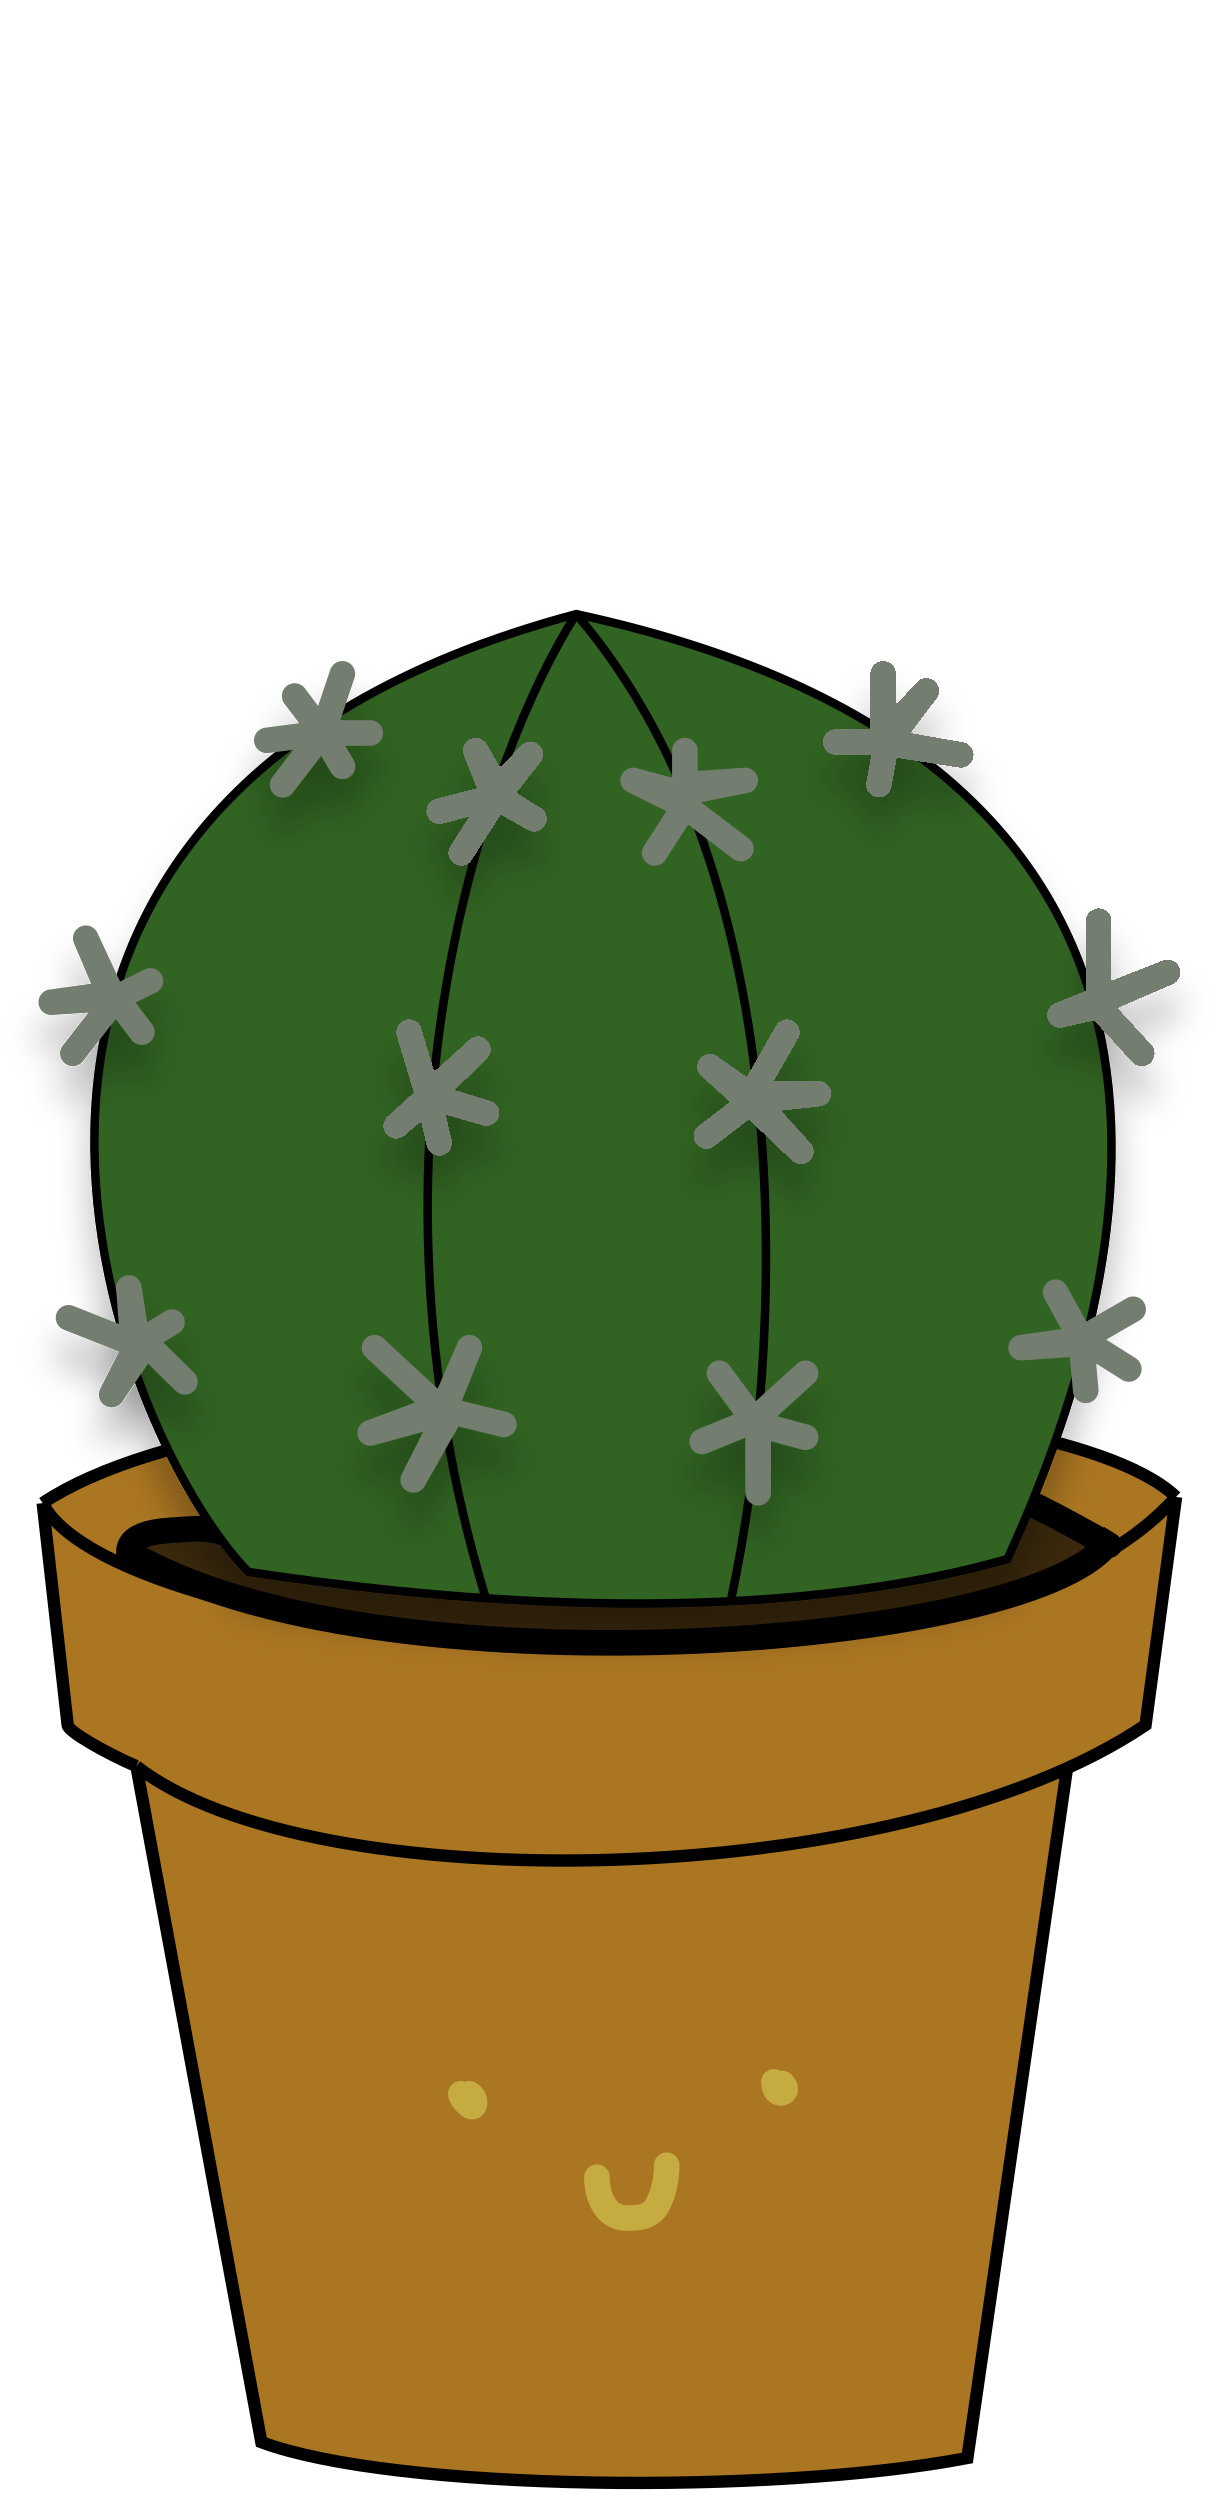
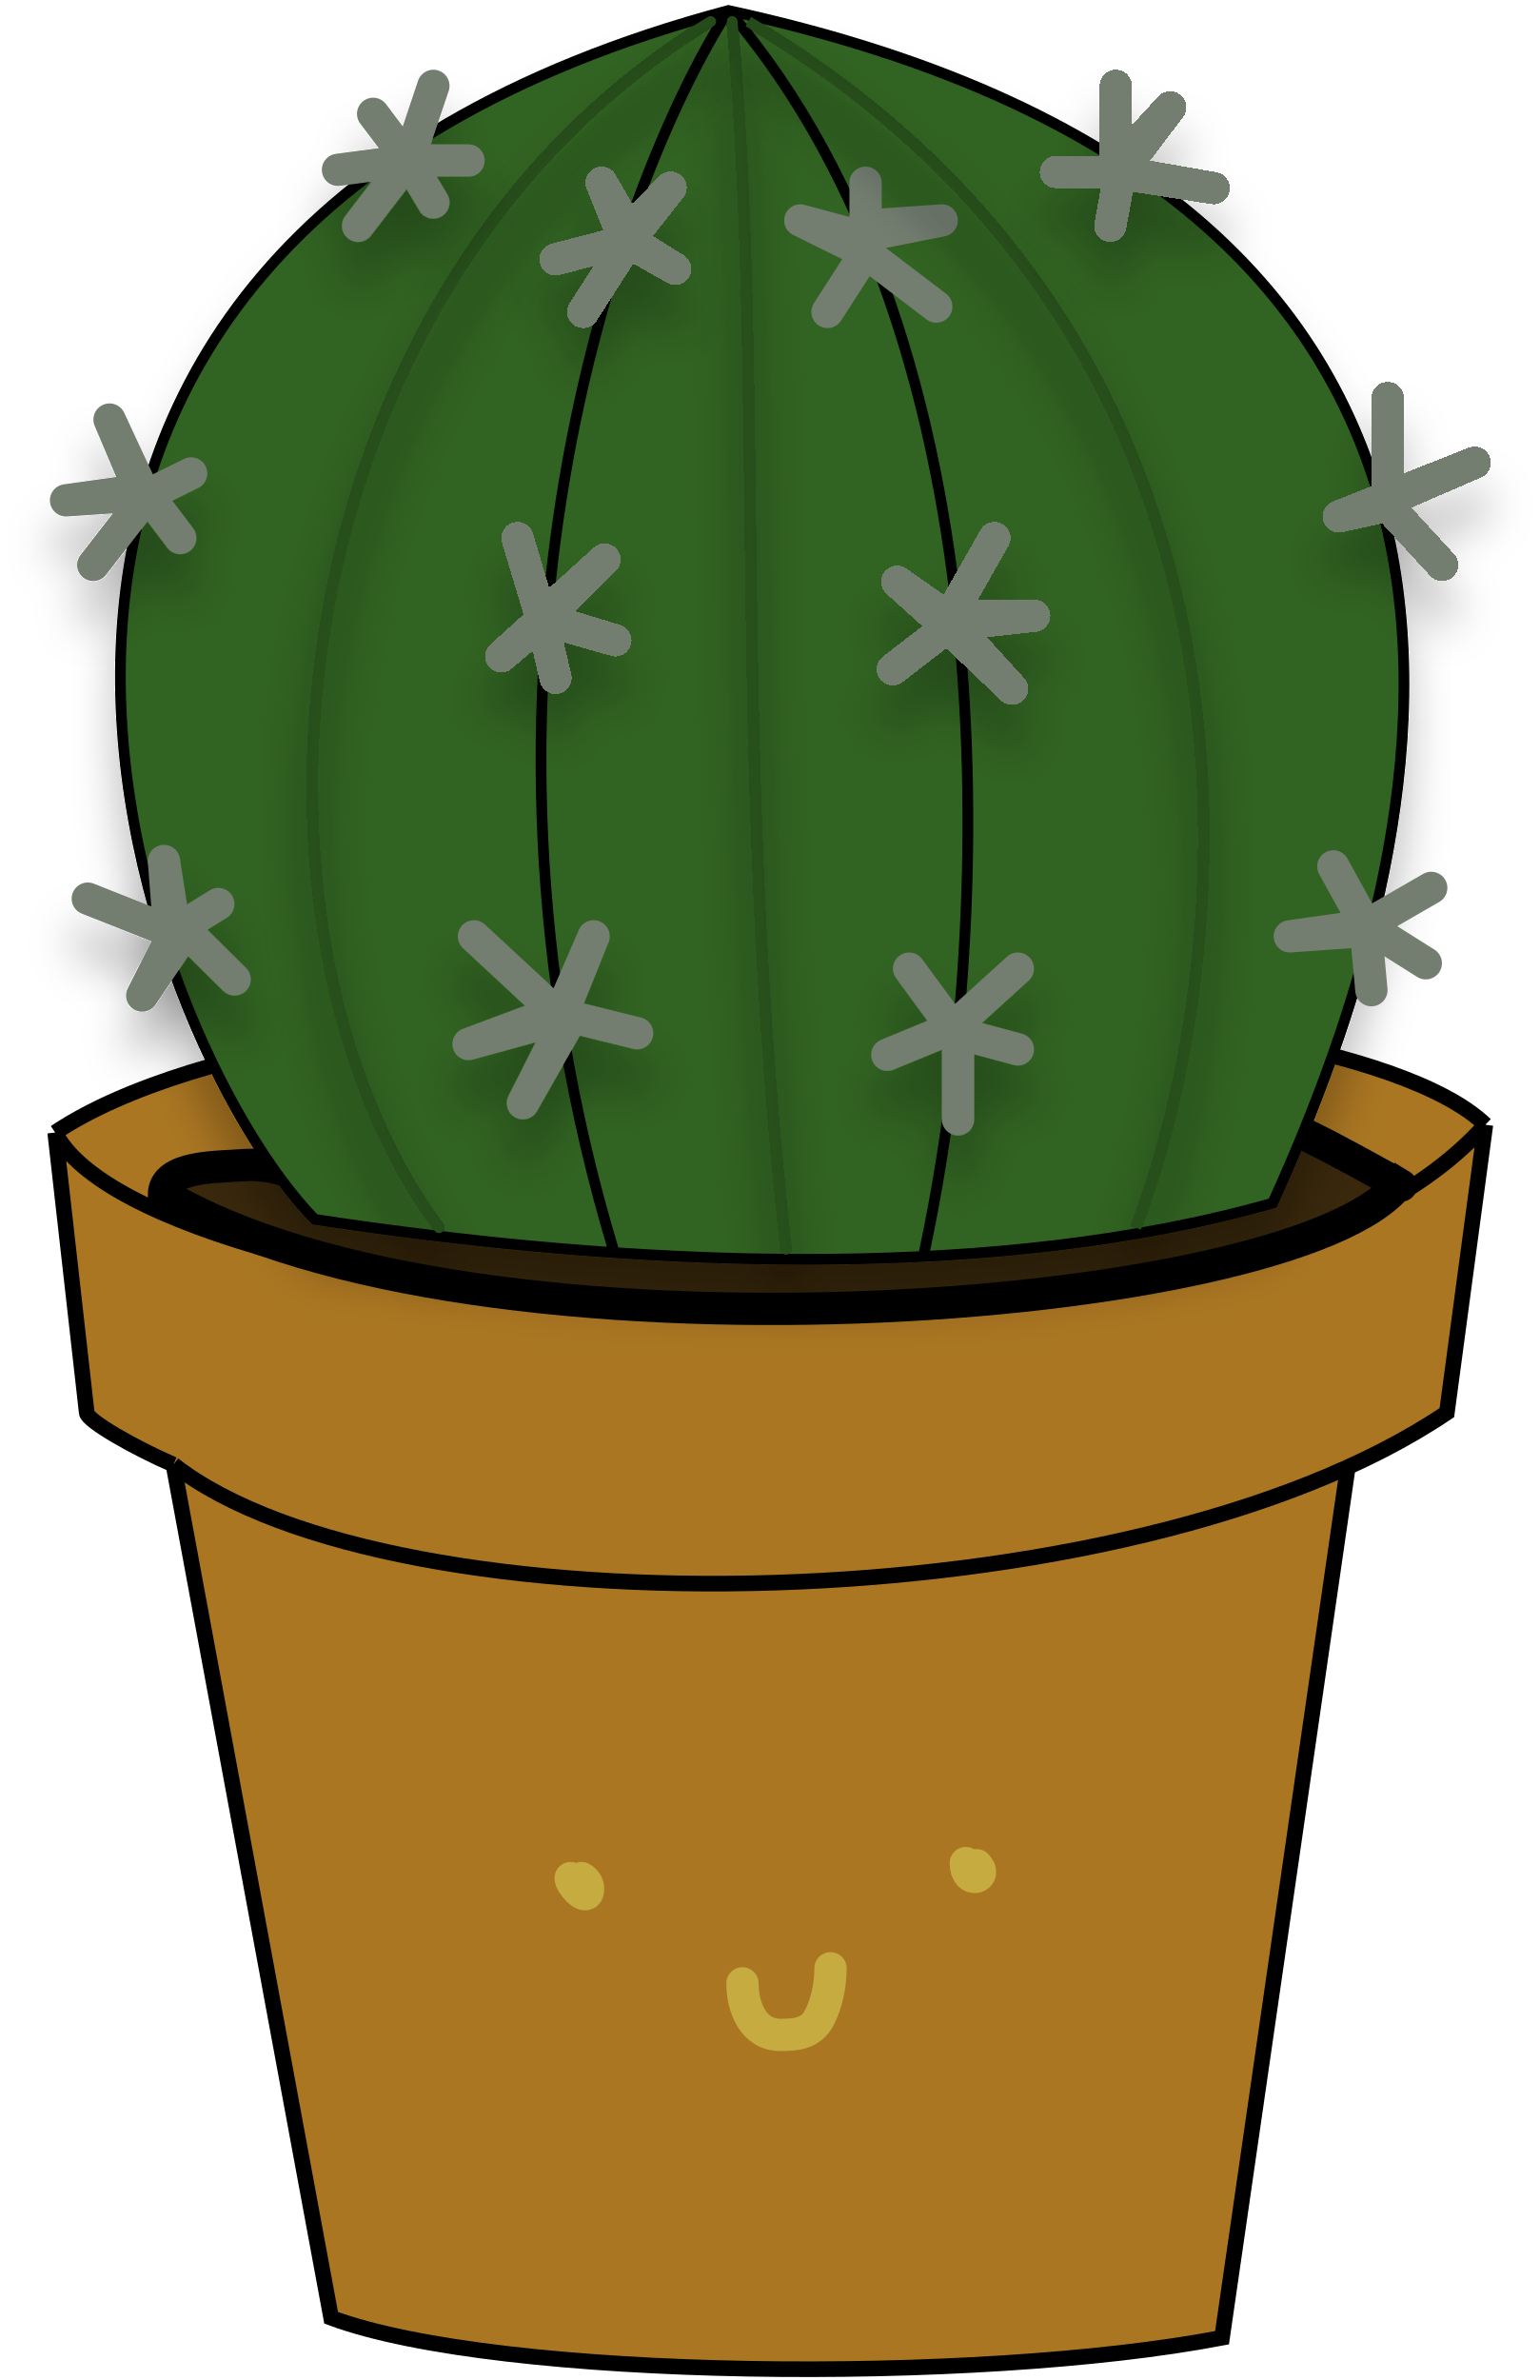
- <svg xmlns="http://www.w3.org/2000/svg" width="143" height="293" viewBox="0 0 143 293" fill="none">
-   <path d="M7.93 202.172L5 176.164C30.759 158.946 122.697 160.945 137.834 175.44L134.257 202.172C131.514 204.025 128.423 205.713 125.057 207.238L113.375 288.076C90.674 292.423 46.253 292.018 30.631 286.222L15.981 207C12.319 205.416 7.93 202.896 7.93 202.172Z" fill="#AA7622" />
-   <path d="M5 176.164L7.93 202.172C7.93 202.896 12.319 205.416 15.981 207M5 176.164C13.584 193.434 112.594 203.93 137.834 175.44M5 176.164C30.759 158.946 122.697 160.945 137.834 175.44M15.981 207C36.316 222.924 105.017 221.924 134.257 202.172L137.834 175.44M15.981 207L30.631 286.222C46.253 292.018 90.674 292.423 113.375 288.076L125.092 207" stroke="black" stroke-width="1.45" />
-   <path d="M15.1 181.938C15.1 179.243 20.059 179.385 22.194 179.208C23.803 179.075 25.219 179.28 26.726 179.785C27.827 180.154 28.873 180.685 30.076 180.705C32.41 180.744 33.615 178.565 35.692 177.809C37.783 177.048 39.966 176.328 42.25 176.302C43.418 176.29 44.617 176.208 45.732 176.567L45.773 176.58C46.522 176.821 46.871 176.934 47.549 176.449C49.52 175.04 51.336 172.539 54.271 172.996C54.955 173.102 55.462 173.522 56.088 173.739C56.912 174.025 57.789 173.994 58.65 174.101C61.044 174.398 63.483 174.365 65.897 174.365C67.958 174.365 69.985 175.257 71.82 176.019C74.127 176.976 77.688 177.322 80.13 176.792C81.529 176.488 82.808 175.684 84.257 175.608C85.568 175.539 86.18 176.003 87.333 176.479C90.373 177.732 94.305 177.696 97.471 176.87C100.202 176.157 103.093 174.894 105.956 174.894C107.316 174.894 108.247 174.985 109.448 175.598C110.403 176.086 111.265 176.823 112.294 177.183C114.955 178.113 117.132 176.33 119.531 175.794C120.252 175.633 128.212 180.127 129.752 180.96C129.758 180.953 129.764 180.945 129.77 180.938C130.114 181.148 130.069 181.132 129.752 180.96C120.08 193.174 43.876 198.922 15.1 181.938Z" fill="#39280C" />
-   <path d="M15.1 181.938C15.1 179.243 20.059 179.385 22.194 179.208C23.803 179.075 25.219 179.28 26.726 179.785C27.827 180.154 28.873 180.685 30.076 180.705C32.41 180.744 33.615 178.565 35.692 177.809C37.783 177.048 39.966 176.328 42.25 176.302C43.418 176.29 44.617 176.208 45.732 176.567C46.51 176.817 46.859 176.942 47.549 176.449C49.52 175.04 51.336 172.539 54.271 172.996C54.955 173.102 55.462 173.522 56.088 173.739C56.912 174.025 57.789 173.994 58.65 174.101C61.044 174.398 63.483 174.365 65.897 174.365C67.958 174.365 69.985 175.257 71.82 176.019C74.127 176.976 77.688 177.322 80.13 176.792C81.529 176.488 82.808 175.684 84.257 175.608C85.568 175.539 86.18 176.003 87.333 176.479C90.373 177.732 94.305 177.696 97.471 176.87C100.202 176.157 103.093 174.894 105.956 174.894C107.316 174.894 108.247 174.985 109.448 175.598C110.403 176.086 111.265 176.823 112.294 177.183C114.955 178.113 117.132 176.33 119.531 175.794C120.4 175.599 131.79 182.171 129.77 180.938C120.172 193.167 43.893 198.932 15.1 181.938Z" stroke="black" stroke-width="3" stroke-linecap="round" />
-   <g filter="url(#filter0_d_10_832)">
-     <path d="M67.524 71.975C148.915 89.594 133.243 149.497 118.077 182.721C86.936 191.58 47.977 187.083 29.104 184.231C12.927 167.619 -15.383 94.124 67.524 71.975Z" fill="#316322" />
-     <path d="M67.524 71.975C57.245 88.084 40.731 133.691 56.908 187.251M67.524 71.975C94.317 103.185 91.958 158.222 85.723 187.251M67.524 71.975C148.915 89.594 133.243 149.497 118.077 182.721C86.936 191.58 47.977 187.083 29.104 184.231C12.927 167.619 -15.383 94.124 67.524 71.975Z" stroke="black" />
-   </g>
-   <g filter="url(#filter1_d_10_832)">
-     <path d="M37.796 85.904L40.128 78.973M37.796 85.904L34.532 81.572M37.796 85.904L31.268 86.77M37.796 85.904L33.133 91.969M37.796 85.904L40.128 89.803M37.796 85.904H43.392" stroke="#737D70" stroke-width="3" stroke-linecap="round" stroke-linejoin="round" />
-   </g>
-   <g filter="url(#filter2_d_10_832)">
-     <path d="M12.577 115.96L10.052 109.962L13.082 116.46L6.01 117.46L13.588 116.96M13.588 116.96L8.536 123.458M13.588 116.96L16.619 120.959M13.588 116.96L17.629 114.961" stroke="#737D70" stroke-width="3" stroke-linecap="round" stroke-linejoin="round" />
-   </g>
-   <g filter="url(#filter3_d_10_832)">
-     <path d="M8.031 154.447L15.608 157.446L15.103 150.948L16.113 157.446M16.113 157.446L20.155 154.947M16.113 157.446L13.082 163.444L17.124 157.446L21.67 161.945" stroke="#737D70" stroke-width="3" stroke-linecap="round" stroke-linejoin="round" />
-   </g>
-   <g filter="url(#filter4_d_10_832)">
-     <path d="M49.959 128.956L46.423 131.955L50.207 128.526M50.207 128.526L57.031 130.455L50.464 128.456L56.021 122.958L49.959 128.456L50.207 128.526ZM50.207 128.526L51.474 133.954M50.207 128.526L47.938 120.959" stroke="#737D70" stroke-width="3" stroke-linecap="round" stroke-linejoin="round" shape-rendering="crispEdges" />
-   </g>
-   <g filter="url(#filter5_d_10_832)">
-     <path d="M58.313 93.301L62.16 88.414L58.313 92.413L55.749 87.97L57.886 93.301L62.588 95.967L58.313 93.301ZM58.313 93.301L51.474 95.079M58.313 93.301L54.039 99.966" stroke="#737D70" stroke-width="3" stroke-linecap="round" stroke-linejoin="round" shape-rendering="crispEdges" />
-   </g>
-   <g filter="url(#filter6_d_10_832)">
-     <path d="M51.979 164.944L55.01 157.946L51.979 165.443L51.441 164.944M43.897 157.946L51.441 164.944M51.441 164.944L43.392 167.943L52.485 165.443L48.443 173.441L52.99 165.443L59.052 166.943" stroke="#737D70" stroke-width="3" stroke-linecap="round" stroke-linejoin="round" />
-   </g>
-   <g filter="url(#filter7_d_10_832)">
-     <path d="M92.234 120.959L88.129 128.182H95.928L88.129 129.04M87.719 129.085L93.876 134.954L87.719 128.182L83.204 125.022L87.719 129.085ZM87.719 129.085L88.129 129.04M82.794 133.148L88.129 129.04" stroke="#737D70" stroke-width="3" stroke-linecap="round" stroke-linejoin="round" shape-rendering="crispEdges" />
-   </g>
-   <path d="M80.268 87.97V91.969L87.34 91.469L79.763 92.968L74.206 91.469L80.268 94.468M80.268 94.468L76.732 99.966M80.268 94.468L86.835 99.466" stroke="#737D70" stroke-width="3" stroke-linecap="round" stroke-linejoin="round" />
-   <g filter="url(#filter8_d_10_832)">
-     <path d="M103.505 78.973V86.47L108.557 80.972L104.01 86.97L112.598 88.47L103.215 87.004M103.215 87.004L103 86.97H97.948L103.215 87.004ZM103 91.969L104.01 86.47" stroke="#737D70" stroke-width="3" stroke-linecap="round" stroke-linejoin="round" shape-rendering="crispEdges" />
-   </g>
-   <g filter="url(#filter9_d_10_832)">
-     <path d="M128.763 107.963V117.46L136.845 113.961L124.217 118.959L128.763 117.96L133.814 123.458" stroke="#737D70" stroke-width="3" stroke-linecap="round" stroke-linejoin="round" shape-rendering="crispEdges" />
-   </g>
-   <g filter="url(#filter10_d_10_832)">
-     <path d="M88.35 166.443L94.412 160.945M88.35 166.443L84.309 160.945M88.35 166.443L82.289 168.942M88.856 174.94V166.943L94.412 168.442" stroke="#737D70" stroke-width="3" stroke-linecap="round" stroke-linejoin="round" />
-   </g>
-   <path d="M126.742 156.946L132.804 153.447M126.742 156.946L132.299 160.445M126.742 156.946L123.711 151.448M126.742 156.946L119.67 157.946L126.742 157.446L127.247 162.944" stroke="#737D70" stroke-width="3" stroke-linecap="round" stroke-linejoin="round" />
-   <path d="M54 245.396C54 245.919 55.364 247.455 55.585 246.682C55.735 246.156 55.438 245.616 54.997 245.396" stroke="#C6AB40" stroke-width="3" stroke-linecap="round" />
-   <path d="M90.703 244C90.703 246.043 92.816 245.315 91.701 244.199" stroke="#C6AB40" stroke-width="3" stroke-linecap="round" />
-   <path d="M69.958 255.168C69.958 257.357 70.946 259.955 73.46 259.955C74.934 259.955 76.305 259.86 77.095 258.36C77.797 257.025 78.136 255.265 78.136 253.772" stroke="#C6AB40" stroke-width="3" stroke-linecap="round" />
+ <svg xmlns="http://www.w3.org/2000/svg" width="143" height="221" viewBox="0 0 143 221" fill="none">
+   <path d="M8.054 131.172L5.124 105.164C30.883 87.946 122.821 89.945 137.958 104.44L134.381 131.172C131.638 133.025 128.547 134.713 125.181 136.238L113.499 217.076C90.798 221.423 46.377 221.018 30.754 215.222L16.105 136C12.443 134.416 8.054 131.896 8.054 131.172Z" fill="#AA7622" />
+   <path d="M5.124 105.164L8.054 131.172C8.054 131.896 12.443 134.416 16.105 136M5.124 105.164C13.708 122.434 112.718 132.93 137.958 104.44M5.124 105.164C30.883 87.946 122.821 89.945 137.958 104.44M16.105 136C36.44 151.924 105.141 150.924 134.381 131.172L137.958 104.44M16.105 136L30.754 215.222C46.377 221.018 90.798 221.423 113.499 217.076L125.215 136" stroke="black" stroke-width="1.45" />
+   <path d="M15.223 110.938C15.223 108.243 20.183 108.385 22.317 108.208C23.927 108.075 25.343 108.28 26.85 108.785C27.951 109.154 28.996 109.685 30.2 109.705C32.533 109.744 33.739 107.565 35.816 106.809C37.906 106.048 40.09 105.328 42.374 105.302C43.542 105.29 44.74 105.208 45.855 105.567L45.896 105.58C46.646 105.821 46.995 105.934 47.673 105.449C49.644 104.04 51.46 101.539 54.395 101.996C55.079 102.102 55.586 102.522 56.212 102.739C57.036 103.025 57.913 102.994 58.774 103.101C61.168 103.398 63.607 103.365 66.021 103.365C68.082 103.365 70.109 104.257 71.944 105.019C74.25 105.976 77.812 106.322 80.253 105.792C81.652 105.488 82.931 104.684 84.381 104.608C85.691 104.539 86.304 105.003 87.457 105.479C90.496 106.732 94.428 106.696 97.595 105.87C100.326 105.157 103.217 103.894 106.079 103.894C107.44 103.894 108.37 103.985 109.572 104.598C110.527 105.086 111.389 105.823 112.418 106.183C115.079 107.113 117.256 105.33 119.655 104.794C120.376 104.633 128.336 109.127 129.876 109.96C129.882 109.953 129.888 109.945 129.893 109.938C130.238 110.148 130.193 110.132 129.876 109.96C120.203 122.174 44 127.922 15.223 110.938Z" fill="#39280C" />
+   <path d="M15.223 110.938C15.223 108.243 20.183 108.385 22.317 108.208C23.927 108.075 25.343 108.28 26.85 108.785C27.951 109.154 28.996 109.685 30.2 109.705C32.533 109.744 33.739 107.565 35.816 106.809C37.906 106.048 40.09 105.328 42.374 105.302C43.542 105.29 44.74 105.208 45.855 105.567C46.634 105.817 46.983 105.942 47.673 105.449C49.644 104.04 51.46 101.539 54.395 101.996C55.079 102.102 55.586 102.522 56.212 102.739C57.036 103.025 57.913 102.994 58.774 103.101C61.168 103.398 63.607 103.365 66.021 103.365C68.082 103.365 70.109 104.257 71.944 105.019C74.25 105.976 77.812 106.322 80.253 105.792C81.652 105.488 82.931 104.684 84.381 104.608C85.691 104.539 86.304 105.003 87.457 105.479C90.496 106.732 94.428 106.696 97.595 105.87C100.326 105.157 103.217 103.894 106.079 103.894C107.44 103.894 108.37 103.985 109.572 104.598C110.527 105.086 111.389 105.823 112.418 106.183C115.079 107.113 117.256 105.33 119.655 104.794C120.524 104.599 131.914 111.171 129.893 109.938C120.295 122.167 44.017 127.932 15.223 110.938Z" stroke="black" stroke-width="3" stroke-linecap="round" />
+   <g filter="url(#filter0_d_1_175)">
+     <path d="M67.648 0.975C149.038 18.594 133.367 78.497 118.201 111.721C92.372 119.069 61.164 117.229 40.5 114.76C36.25 114.252 32.447 113.717 29.227 113.231C13.05 96.619 -15.26 23.124 67.648 0.975Z" fill="#316322" />
+     <path d="M67.648 0.975C57.369 17.084 40.855 62.691 57.032 116.251M67.648 0.975C94.441 32.185 92.082 87.222 85.847 116.251M67.648 0.975C149.038 18.594 133.367 78.497 118.201 111.721C92.372 119.069 61.164 117.229 40.5 114.76C36.25 114.252 32.447 113.717 29.227 113.231C13.05 96.619 -15.26 23.124 67.648 0.975Z" stroke="black" />
+   </g>
+   <g filter="url(#filter1_ddi_1_175)">
+     <path d="M40.777 114C20.284 86.37 25.223 26.867 66 2" stroke="#316322" stroke-linecap="round" stroke-linejoin="round" />
+   </g>
+   <g filter="url(#filter2_ddi_1_175)">
+     <path d="M68 2C71.03 36.349 68 70.201 73 116" stroke="#316322" stroke-linecap="round" stroke-linejoin="round" />
+   </g>
+   <g filter="url(#filter3_d_1_175)">
+     <path d="M37.92 14.904L40.251 7.973M37.92 14.904L34.656 10.572M37.92 14.904L31.392 15.77M37.92 14.904L33.257 20.968M37.92 14.904L40.251 18.803M37.92 14.904H43.515" stroke="#737D70" stroke-width="3" stroke-linecap="round" stroke-linejoin="round" />
+   </g>
+   <g filter="url(#filter4_d_1_175)">
+     <path d="M12.701 44.96L10.175 38.962L13.206 45.46L6.134 46.46L13.711 45.96M13.711 45.96L8.66 52.458M13.711 45.96L16.742 49.959M13.711 45.96L17.753 43.961" stroke="#737D70" stroke-width="3" stroke-linecap="round" stroke-linejoin="round" />
+   </g>
+   <g filter="url(#filter5_d_1_175)">
+     <path d="M8.155 83.447L15.732 86.446L15.227 79.948L16.237 86.446M16.237 86.446L20.278 83.947M16.237 86.446L13.206 92.444L17.247 86.446L21.794 90.945" stroke="#737D70" stroke-width="3" stroke-linecap="round" stroke-linejoin="round" />
+   </g>
+   <g filter="url(#filter6_d_1_175)">
+     <path d="M50.083 57.956L46.546 60.955L50.331 57.526M50.331 57.526L57.155 59.455L50.588 57.456L56.144 51.958L50.083 57.456L50.331 57.526ZM50.331 57.526L51.598 62.954M50.331 57.526L48.062 49.959" stroke="#737D70" stroke-width="3" stroke-linecap="round" stroke-linejoin="round" shape-rendering="crispEdges" />
+   </g>
+   <g filter="url(#filter7_d_1_175)">
+     <path d="M58.437 22.301L62.284 17.414L58.437 21.413L55.872 16.97L58.01 22.301L62.711 24.967L58.437 22.301ZM58.437 22.301L51.598 24.079M58.437 22.301L54.163 28.966" stroke="#737D70" stroke-width="3" stroke-linecap="round" stroke-linejoin="round" shape-rendering="crispEdges" />
+   </g>
+   <g filter="url(#filter8_d_1_175)">
+     <path d="M52.103 93.944L55.134 86.946L52.103 94.443L51.564 93.944M44.021 86.946L51.564 93.944M51.564 93.944L43.516 96.942L52.608 94.443L48.567 102.441L53.113 94.443L59.175 95.943" stroke="#737D70" stroke-width="3" stroke-linecap="round" stroke-linejoin="round" />
+   </g>
+   <g filter="url(#filter9_d_1_175)">
+     <path d="M92.358 49.959L88.253 57.182H96.052L88.253 58.04M87.843 58.085L93.999 63.954L87.843 57.182L83.328 54.022L87.843 58.085ZM87.843 58.085L88.253 58.04M82.918 62.148L88.253 58.04" stroke="#737D70" stroke-width="3" stroke-linecap="round" stroke-linejoin="round" shape-rendering="crispEdges" />
+   </g>
+   <path d="M80.392 16.97V20.968L87.464 20.469L79.887 21.968L74.33 20.469L80.392 23.468M80.392 23.468L76.856 28.966M80.392 23.468L86.959 28.466" stroke="#737D70" stroke-width="3" stroke-linecap="round" stroke-linejoin="round" />
+   <g filter="url(#filter10_d_1_175)">
+     <path d="M103.629 7.973V15.47L108.68 9.972L104.134 15.97L112.722 17.47L103.338 16.004M103.338 16.004L103.124 15.97H98.072L103.338 16.004ZM103.124 20.968L104.134 15.47" stroke="#737D70" stroke-width="3" stroke-linecap="round" stroke-linejoin="round" shape-rendering="crispEdges" />
+   </g>
+   <g filter="url(#filter11_d_1_175)">
+     <path d="M128.887 36.963V46.46L136.969 42.961L124.34 47.959L128.887 46.96L133.938 52.458" stroke="#737D70" stroke-width="3" stroke-linecap="round" stroke-linejoin="round" shape-rendering="crispEdges" />
+   </g>
+   <g filter="url(#filter12_d_1_175)">
+     <path d="M88.474 95.443L94.536 89.945M88.474 95.443L84.433 89.945M88.474 95.443L82.412 97.942M88.979 103.94V95.943L94.536 97.442" stroke="#737D70" stroke-width="3" stroke-linecap="round" stroke-linejoin="round" />
+   </g>
+   <path d="M126.866 85.946L132.928 82.448M126.866 85.946L132.423 89.445M126.866 85.946L123.835 80.448M126.866 85.946L119.794 86.946L126.866 86.446L127.371 91.944" stroke="#737D70" stroke-width="3" stroke-linecap="round" stroke-linejoin="round" />
+   <g filter="url(#filter13_ddi_1_175)">
+     <path d="M105.5 114C115 89 120.7 32.4 69.5 2" stroke="#316322" />
+   </g>
+   <path d="M53 174.396C53 174.919 54.364 176.455 54.585 175.682C54.735 175.156 54.438 174.616 53.997 174.396" stroke="#C6AB40" stroke-width="3" stroke-linecap="round" />
+   <path d="M89.703 173C89.703 175.043 91.816 174.315 90.701 173.199" stroke="#C6AB40" stroke-width="3" stroke-linecap="round" />
+   <path d="M68.958 184.168C68.958 186.357 69.946 188.955 72.46 188.955C73.934 188.955 75.305 188.86 76.095 187.36C76.797 186.025 77.136 184.265 77.136 182.772" stroke="#C6AB40" stroke-width="3" stroke-linecap="round" />
  <defs>
-     <filter id="filter0_d_10_832" x="6.558" y="71.461" width="128.216" height="124.974" filterUnits="userSpaceOnUse" color-interpolation-filters="sRGB">
-       <feFlood flood-opacity="0" result="BackgroundImageFix" />
-       <feColorMatrix in="SourceAlpha" type="matrix" values="0 0 0 0 0 0 0 0 0 0 0 0 0 0 0 0 0 0 127 0" result="hardAlpha" />
-       <feOffset dy="4" />
-       <feGaussianBlur stdDeviation="2" />
-       <feComposite in2="hardAlpha" operator="out" />
-       <feColorMatrix type="matrix" values="0 0 0 0 0 0 0 0 0 0 0 0 0 0 0 0 0 0 0.25 0" />
-       <feBlend mode="normal" in2="BackgroundImageFix" result="effect1_dropShadow_10_832" />
-       <feBlend mode="normal" in="SourceGraphic" in2="effect1_dropShadow_10_832" result="shape" />
-     </filter>
-     <filter id="filter1_d_10_832" x="25.768" y="77.473" width="23.124" height="23.996" filterUnits="userSpaceOnUse" color-interpolation-filters="sRGB">
-       <feFlood flood-opacity="0" result="BackgroundImageFix" />
-       <feColorMatrix in="SourceAlpha" type="matrix" values="0 0 0 0 0 0 0 0 0 0 0 0 0 0 0 0 0 0 127 0" result="hardAlpha" />
-       <feOffset dy="4" />
-       <feGaussianBlur stdDeviation="2" />
-       <feComposite in2="hardAlpha" operator="out" />
-       <feColorMatrix type="matrix" values="0 0 0 0 0 0 0 0 0 0 0 0 0 0 0 0 0 0 0.25 0" />
-       <feBlend mode="normal" in2="BackgroundImageFix" result="effect1_dropShadow_10_832" />
-       <feBlend mode="normal" in="SourceGraphic" in2="effect1_dropShadow_10_832" result="shape" />
-     </filter>
-     <filter id="filter2_d_10_832" x="0.51" y="108.462" width="22.619" height="24.496" filterUnits="userSpaceOnUse" color-interpolation-filters="sRGB">
-       <feFlood flood-opacity="0" result="BackgroundImageFix" />
-       <feColorMatrix in="SourceAlpha" type="matrix" values="0 0 0 0 0 0 0 0 0 0 0 0 0 0 0 0 0 0 127 0" result="hardAlpha" />
-       <feOffset dy="4" />
-       <feGaussianBlur stdDeviation="2" />
-       <feComposite in2="hardAlpha" operator="out" />
-       <feColorMatrix type="matrix" values="0 0 0 0 0 0 0 0 0 0 0 0 0 0 0 0 0 0 0.25 0" />
-       <feBlend mode="normal" in2="BackgroundImageFix" result="effect1_dropShadow_10_832" />
-       <feBlend mode="normal" in="SourceGraphic" in2="effect1_dropShadow_10_832" result="shape" />
-     </filter>
-     <filter id="filter3_d_10_832" x="2.531" y="149.448" width="24.64" height="23.496" filterUnits="userSpaceOnUse" color-interpolation-filters="sRGB">
-       <feFlood flood-opacity="0" result="BackgroundImageFix" />
-       <feColorMatrix in="SourceAlpha" type="matrix" values="0 0 0 0 0 0 0 0 0 0 0 0 0 0 0 0 0 0 127 0" result="hardAlpha" />
-       <feOffset dy="4" />
-       <feGaussianBlur stdDeviation="2" />
-       <feComposite in2="hardAlpha" operator="out" />
-       <feColorMatrix type="matrix" values="0 0 0 0 0 0 0 0 0 0 0 0 0 0 0 0 0 0 0.25 0" />
-       <feBlend mode="normal" in2="BackgroundImageFix" result="effect1_dropShadow_10_832" />
-       <feBlend mode="normal" in="SourceGraphic" in2="effect1_dropShadow_10_832" result="shape" />
-     </filter>
-     <filter id="filter4_d_10_832" x="40.923" y="119.458" width="21.609" height="23.996" filterUnits="userSpaceOnUse" color-interpolation-filters="sRGB">
-       <feFlood flood-opacity="0" result="BackgroundImageFix" />
-       <feColorMatrix in="SourceAlpha" type="matrix" values="0 0 0 0 0 0 0 0 0 0 0 0 0 0 0 0 0 0 127 0" result="hardAlpha" />
-       <feOffset dy="4" />
-       <feGaussianBlur stdDeviation="2" />
-       <feComposite in2="hardAlpha" operator="out" />
-       <feColorMatrix type="matrix" values="0 0 0 0 0 0 0 0 0 0 0 0 0 0 0 0 0 0 0.25 0" />
-       <feBlend mode="normal" in2="BackgroundImageFix" result="effect1_dropShadow_10_832" />
-       <feBlend mode="normal" in="SourceGraphic" in2="effect1_dropShadow_10_832" result="shape" />
-     </filter>
-     <filter id="filter5_d_10_832" x="45.974" y="86.47" width="22.114" height="22.996" filterUnits="userSpaceOnUse" color-interpolation-filters="sRGB">
-       <feFlood flood-opacity="0" result="BackgroundImageFix" />
-       <feColorMatrix in="SourceAlpha" type="matrix" values="0 0 0 0 0 0 0 0 0 0 0 0 0 0 0 0 0 0 127 0" result="hardAlpha" />
-       <feOffset dy="4" />
-       <feGaussianBlur stdDeviation="2" />
-       <feComposite in2="hardAlpha" operator="out" />
-       <feColorMatrix type="matrix" values="0 0 0 0 0 0 0 0 0 0 0 0 0 0 0 0 0 0 0.25 0" />
-       <feBlend mode="normal" in2="BackgroundImageFix" result="effect1_dropShadow_10_832" />
-       <feBlend mode="normal" in="SourceGraphic" in2="effect1_dropShadow_10_832" result="shape" />
-     </filter>
-     <filter id="filter6_d_10_832" x="37.892" y="156.446" width="26.66" height="26.495" filterUnits="userSpaceOnUse" color-interpolation-filters="sRGB">
-       <feFlood flood-opacity="0" result="BackgroundImageFix" />
-       <feColorMatrix in="SourceAlpha" type="matrix" values="0 0 0 0 0 0 0 0 0 0 0 0 0 0 0 0 0 0 127 0" result="hardAlpha" />
-       <feOffset dy="4" />
-       <feGaussianBlur stdDeviation="2" />
-       <feComposite in2="hardAlpha" operator="out" />
-       <feColorMatrix type="matrix" values="0 0 0 0 0 0 0 0 0 0 0 0 0 0 0 0 0 0 0.25 0" />
-       <feBlend mode="normal" in2="BackgroundImageFix" result="effect1_dropShadow_10_832" />
-       <feBlend mode="normal" in="SourceGraphic" in2="effect1_dropShadow_10_832" result="shape" />
-     </filter>
-     <filter id="filter7_d_10_832" x="77.294" y="119.458" width="24.134" height="24.995" filterUnits="userSpaceOnUse" color-interpolation-filters="sRGB">
-       <feFlood flood-opacity="0" result="BackgroundImageFix" />
-       <feColorMatrix in="SourceAlpha" type="matrix" values="0 0 0 0 0 0 0 0 0 0 0 0 0 0 0 0 0 0 127 0" result="hardAlpha" />
-       <feOffset dy="4" />
-       <feGaussianBlur stdDeviation="2" />
-       <feComposite in2="hardAlpha" operator="out" />
-       <feColorMatrix type="matrix" values="0 0 0 0 0 0 0 0 0 0 0 0 0 0 0 0 0 0 0.25 0" />
-       <feBlend mode="normal" in2="BackgroundImageFix" result="effect1_dropShadow_10_832" />
-       <feBlend mode="normal" in="SourceGraphic" in2="effect1_dropShadow_10_832" result="shape" />
-     </filter>
-     <filter id="filter8_d_10_832" x="92.448" y="77.473" width="25.65" height="23.996" filterUnits="userSpaceOnUse" color-interpolation-filters="sRGB">
-       <feFlood flood-opacity="0" result="BackgroundImageFix" />
-       <feColorMatrix in="SourceAlpha" type="matrix" values="0 0 0 0 0 0 0 0 0 0 0 0 0 0 0 0 0 0 127 0" result="hardAlpha" />
-       <feOffset dy="4" />
-       <feGaussianBlur stdDeviation="2" />
-       <feComposite in2="hardAlpha" operator="out" />
-       <feColorMatrix type="matrix" values="0 0 0 0 0 0 0 0 0 0 0 0 0 0 0 0 0 0 0.25 0" />
-       <feBlend mode="normal" in2="BackgroundImageFix" result="effect1_dropShadow_10_832" />
-       <feBlend mode="normal" in="SourceGraphic" in2="effect1_dropShadow_10_832" result="shape" />
-     </filter>
-     <filter id="filter9_d_10_832" x="118.716" y="106.463" width="23.63" height="26.495" filterUnits="userSpaceOnUse" color-interpolation-filters="sRGB">
-       <feFlood flood-opacity="0" result="BackgroundImageFix" />
-       <feColorMatrix in="SourceAlpha" type="matrix" values="0 0 0 0 0 0 0 0 0 0 0 0 0 0 0 0 0 0 127 0" result="hardAlpha" />
-       <feOffset dy="4" />
-       <feGaussianBlur stdDeviation="2" />
-       <feComposite in2="hardAlpha" operator="out" />
-       <feColorMatrix type="matrix" values="0 0 0 0 0 0 0 0 0 0 0 0 0 0 0 0 0 0 0.25 0" />
-       <feBlend mode="normal" in2="BackgroundImageFix" result="effect1_dropShadow_10_832" />
-       <feBlend mode="normal" in="SourceGraphic" in2="effect1_dropShadow_10_832" result="shape" />
-     </filter>
-     <filter id="filter10_d_10_832" x="76.788" y="159.445" width="23.125" height="24.995" filterUnits="userSpaceOnUse" color-interpolation-filters="sRGB">
-       <feFlood flood-opacity="0" result="BackgroundImageFix" />
-       <feColorMatrix in="SourceAlpha" type="matrix" values="0 0 0 0 0 0 0 0 0 0 0 0 0 0 0 0 0 0 127 0" result="hardAlpha" />
-       <feOffset dy="4" />
-       <feGaussianBlur stdDeviation="2" />
-       <feComposite in2="hardAlpha" operator="out" />
-       <feColorMatrix type="matrix" values="0 0 0 0 0 0 0 0 0 0 0 0 0 0 0 0 0 0 0.25 0" />
-       <feBlend mode="normal" in2="BackgroundImageFix" result="effect1_dropShadow_10_832" />
-       <feBlend mode="normal" in="SourceGraphic" in2="effect1_dropShadow_10_832" result="shape" />
+     <filter id="filter0_d_1_175" x="6.682" y="0.461" width="128.216" height="124.975" filterUnits="userSpaceOnUse" color-interpolation-filters="sRGB">
+       <feFlood flood-opacity="0" result="BackgroundImageFix" />
+       <feColorMatrix in="SourceAlpha" type="matrix" values="0 0 0 0 0 0 0 0 0 0 0 0 0 0 0 0 0 0 127 0" result="hardAlpha" />
+       <feOffset dy="4" />
+       <feGaussianBlur stdDeviation="2" />
+       <feComposite in2="hardAlpha" operator="out" />
+       <feColorMatrix type="matrix" values="0 0 0 0 0 0 0 0 0 0 0 0 0 0 0 0 0 0 0.25 0" />
+       <feBlend mode="normal" in2="BackgroundImageFix" result="effect1_dropShadow_1_175" />
+       <feBlend mode="normal" in="SourceGraphic" in2="effect1_dropShadow_1_175" result="shape" />
+     </filter>
+     <filter id="filter1_ddi_1_175" x="24.5" y="1.5" width="46" height="121" filterUnits="userSpaceOnUse" color-interpolation-filters="sRGB">
+       <feFlood flood-opacity="0" result="BackgroundImageFix" />
+       <feColorMatrix in="SourceAlpha" type="matrix" values="0 0 0 0 0 0 0 0 0 0 0 0 0 0 0 0 0 0 127 0" result="hardAlpha" />
+       <feOffset dy="4" />
+       <feGaussianBlur stdDeviation="2" />
+       <feComposite in2="hardAlpha" operator="out" />
+       <feColorMatrix type="matrix" values="0 0 0 0 0 0 0 0 0 0 0 0 0 0 0 0 0 0 0.25 0" />
+       <feBlend mode="normal" in2="BackgroundImageFix" result="effect1_dropShadow_1_175" />
+       <feColorMatrix in="SourceAlpha" type="matrix" values="0 0 0 0 0 0 0 0 0 0 0 0 0 0 0 0 0 0 127 0" result="hardAlpha" />
+       <feOffset dy="4" />
+       <feGaussianBlur stdDeviation="2" />
+       <feComposite in2="hardAlpha" operator="out" />
+       <feColorMatrix type="matrix" values="0 0 0 0 0 0 0 0 0 0 0 0 0 0 0 0 0 0 0.25 0" />
+       <feBlend mode="normal" in2="effect1_dropShadow_1_175" result="effect2_dropShadow_1_175" />
+       <feBlend mode="normal" in="SourceGraphic" in2="effect2_dropShadow_1_175" result="shape" />
+       <feColorMatrix in="SourceAlpha" type="matrix" values="0 0 0 0 0 0 0 0 0 0 0 0 0 0 0 0 0 0 127 0" result="hardAlpha" />
+       <feOffset dy="4" />
+       <feGaussianBlur stdDeviation="2" />
+       <feComposite in2="hardAlpha" operator="arithmetic" k2="-1" k3="1" />
+       <feColorMatrix type="matrix" values="0 0 0 0 0 0 0 0 0 0 0 0 0 0 0 0 0 0 0.25 0" />
+       <feBlend mode="normal" in2="shape" result="effect3_innerShadow_1_175" />
+     </filter>
+     <filter id="filter2_ddi_1_175" x="63.5" y="1.5" width="14" height="123" filterUnits="userSpaceOnUse" color-interpolation-filters="sRGB">
+       <feFlood flood-opacity="0" result="BackgroundImageFix" />
+       <feColorMatrix in="SourceAlpha" type="matrix" values="0 0 0 0 0 0 0 0 0 0 0 0 0 0 0 0 0 0 127 0" result="hardAlpha" />
+       <feOffset dy="4" />
+       <feGaussianBlur stdDeviation="2" />
+       <feComposite in2="hardAlpha" operator="out" />
+       <feColorMatrix type="matrix" values="0 0 0 0 0 0 0 0 0 0 0 0 0 0 0 0 0 0 0.25 0" />
+       <feBlend mode="normal" in2="BackgroundImageFix" result="effect1_dropShadow_1_175" />
+       <feColorMatrix in="SourceAlpha" type="matrix" values="0 0 0 0 0 0 0 0 0 0 0 0 0 0 0 0 0 0 127 0" result="hardAlpha" />
+       <feOffset dy="4" />
+       <feGaussianBlur stdDeviation="2" />
+       <feComposite in2="hardAlpha" operator="out" />
+       <feColorMatrix type="matrix" values="0 0 0 0 0 0 0 0 0 0 0 0 0 0 0 0 0 0 0.25 0" />
+       <feBlend mode="normal" in2="effect1_dropShadow_1_175" result="effect2_dropShadow_1_175" />
+       <feBlend mode="normal" in="SourceGraphic" in2="effect2_dropShadow_1_175" result="shape" />
+       <feColorMatrix in="SourceAlpha" type="matrix" values="0 0 0 0 0 0 0 0 0 0 0 0 0 0 0 0 0 0 127 0" result="hardAlpha" />
+       <feOffset dy="4" />
+       <feGaussianBlur stdDeviation="2" />
+       <feComposite in2="hardAlpha" operator="arithmetic" k2="-1" k3="1" />
+       <feColorMatrix type="matrix" values="0 0 0 0 0 0 0 0 0 0 0 0 0 0 0 0 0 0 0.25 0" />
+       <feBlend mode="normal" in2="shape" result="effect3_innerShadow_1_175" />
+     </filter>
+     <filter id="filter3_d_1_175" x="25.892" y="6.473" width="23.124" height="23.996" filterUnits="userSpaceOnUse" color-interpolation-filters="sRGB">
+       <feFlood flood-opacity="0" result="BackgroundImageFix" />
+       <feColorMatrix in="SourceAlpha" type="matrix" values="0 0 0 0 0 0 0 0 0 0 0 0 0 0 0 0 0 0 127 0" result="hardAlpha" />
+       <feOffset dy="4" />
+       <feGaussianBlur stdDeviation="2" />
+       <feComposite in2="hardAlpha" operator="out" />
+       <feColorMatrix type="matrix" values="0 0 0 0 0 0 0 0 0 0 0 0 0 0 0 0 0 0 0.25 0" />
+       <feBlend mode="normal" in2="BackgroundImageFix" result="effect1_dropShadow_1_175" />
+       <feBlend mode="normal" in="SourceGraphic" in2="effect1_dropShadow_1_175" result="shape" />
+     </filter>
+     <filter id="filter4_d_1_175" x="0.634" y="37.462" width="22.619" height="24.496" filterUnits="userSpaceOnUse" color-interpolation-filters="sRGB">
+       <feFlood flood-opacity="0" result="BackgroundImageFix" />
+       <feColorMatrix in="SourceAlpha" type="matrix" values="0 0 0 0 0 0 0 0 0 0 0 0 0 0 0 0 0 0 127 0" result="hardAlpha" />
+       <feOffset dy="4" />
+       <feGaussianBlur stdDeviation="2" />
+       <feComposite in2="hardAlpha" operator="out" />
+       <feColorMatrix type="matrix" values="0 0 0 0 0 0 0 0 0 0 0 0 0 0 0 0 0 0 0.25 0" />
+       <feBlend mode="normal" in2="BackgroundImageFix" result="effect1_dropShadow_1_175" />
+       <feBlend mode="normal" in="SourceGraphic" in2="effect1_dropShadow_1_175" result="shape" />
+     </filter>
+     <filter id="filter5_d_1_175" x="2.654" y="78.448" width="24.64" height="23.496" filterUnits="userSpaceOnUse" color-interpolation-filters="sRGB">
+       <feFlood flood-opacity="0" result="BackgroundImageFix" />
+       <feColorMatrix in="SourceAlpha" type="matrix" values="0 0 0 0 0 0 0 0 0 0 0 0 0 0 0 0 0 0 127 0" result="hardAlpha" />
+       <feOffset dy="4" />
+       <feGaussianBlur stdDeviation="2" />
+       <feComposite in2="hardAlpha" operator="out" />
+       <feColorMatrix type="matrix" values="0 0 0 0 0 0 0 0 0 0 0 0 0 0 0 0 0 0 0.25 0" />
+       <feBlend mode="normal" in2="BackgroundImageFix" result="effect1_dropShadow_1_175" />
+       <feBlend mode="normal" in="SourceGraphic" in2="effect1_dropShadow_1_175" result="shape" />
+     </filter>
+     <filter id="filter6_d_1_175" x="41.046" y="48.458" width="21.609" height="23.996" filterUnits="userSpaceOnUse" color-interpolation-filters="sRGB">
+       <feFlood flood-opacity="0" result="BackgroundImageFix" />
+       <feColorMatrix in="SourceAlpha" type="matrix" values="0 0 0 0 0 0 0 0 0 0 0 0 0 0 0 0 0 0 127 0" result="hardAlpha" />
+       <feOffset dy="4" />
+       <feGaussianBlur stdDeviation="2" />
+       <feComposite in2="hardAlpha" operator="out" />
+       <feColorMatrix type="matrix" values="0 0 0 0 0 0 0 0 0 0 0 0 0 0 0 0 0 0 0.25 0" />
+       <feBlend mode="normal" in2="BackgroundImageFix" result="effect1_dropShadow_1_175" />
+       <feBlend mode="normal" in="SourceGraphic" in2="effect1_dropShadow_1_175" result="shape" />
+     </filter>
+     <filter id="filter7_d_1_175" x="46.097" y="15.47" width="22.114" height="22.996" filterUnits="userSpaceOnUse" color-interpolation-filters="sRGB">
+       <feFlood flood-opacity="0" result="BackgroundImageFix" />
+       <feColorMatrix in="SourceAlpha" type="matrix" values="0 0 0 0 0 0 0 0 0 0 0 0 0 0 0 0 0 0 127 0" result="hardAlpha" />
+       <feOffset dy="4" />
+       <feGaussianBlur stdDeviation="2" />
+       <feComposite in2="hardAlpha" operator="out" />
+       <feColorMatrix type="matrix" values="0 0 0 0 0 0 0 0 0 0 0 0 0 0 0 0 0 0 0.25 0" />
+       <feBlend mode="normal" in2="BackgroundImageFix" result="effect1_dropShadow_1_175" />
+       <feBlend mode="normal" in="SourceGraphic" in2="effect1_dropShadow_1_175" result="shape" />
+     </filter>
+     <filter id="filter8_d_1_175" x="38.015" y="85.446" width="26.66" height="26.495" filterUnits="userSpaceOnUse" color-interpolation-filters="sRGB">
+       <feFlood flood-opacity="0" result="BackgroundImageFix" />
+       <feColorMatrix in="SourceAlpha" type="matrix" values="0 0 0 0 0 0 0 0 0 0 0 0 0 0 0 0 0 0 127 0" result="hardAlpha" />
+       <feOffset dy="4" />
+       <feGaussianBlur stdDeviation="2" />
+       <feComposite in2="hardAlpha" operator="out" />
+       <feColorMatrix type="matrix" values="0 0 0 0 0 0 0 0 0 0 0 0 0 0 0 0 0 0 0.25 0" />
+       <feBlend mode="normal" in2="BackgroundImageFix" result="effect1_dropShadow_1_175" />
+       <feBlend mode="normal" in="SourceGraphic" in2="effect1_dropShadow_1_175" result="shape" />
+     </filter>
+     <filter id="filter9_d_1_175" x="77.417" y="48.458" width="24.134" height="24.995" filterUnits="userSpaceOnUse" color-interpolation-filters="sRGB">
+       <feFlood flood-opacity="0" result="BackgroundImageFix" />
+       <feColorMatrix in="SourceAlpha" type="matrix" values="0 0 0 0 0 0 0 0 0 0 0 0 0 0 0 0 0 0 127 0" result="hardAlpha" />
+       <feOffset dy="4" />
+       <feGaussianBlur stdDeviation="2" />
+       <feComposite in2="hardAlpha" operator="out" />
+       <feColorMatrix type="matrix" values="0 0 0 0 0 0 0 0 0 0 0 0 0 0 0 0 0 0 0.25 0" />
+       <feBlend mode="normal" in2="BackgroundImageFix" result="effect1_dropShadow_1_175" />
+       <feBlend mode="normal" in="SourceGraphic" in2="effect1_dropShadow_1_175" result="shape" />
+     </filter>
+     <filter id="filter10_d_1_175" x="92.572" y="6.473" width="25.65" height="23.996" filterUnits="userSpaceOnUse" color-interpolation-filters="sRGB">
+       <feFlood flood-opacity="0" result="BackgroundImageFix" />
+       <feColorMatrix in="SourceAlpha" type="matrix" values="0 0 0 0 0 0 0 0 0 0 0 0 0 0 0 0 0 0 127 0" result="hardAlpha" />
+       <feOffset dy="4" />
+       <feGaussianBlur stdDeviation="2" />
+       <feComposite in2="hardAlpha" operator="out" />
+       <feColorMatrix type="matrix" values="0 0 0 0 0 0 0 0 0 0 0 0 0 0 0 0 0 0 0.25 0" />
+       <feBlend mode="normal" in2="BackgroundImageFix" result="effect1_dropShadow_1_175" />
+       <feBlend mode="normal" in="SourceGraphic" in2="effect1_dropShadow_1_175" result="shape" />
+     </filter>
+     <filter id="filter11_d_1_175" x="118.84" y="35.463" width="23.63" height="26.495" filterUnits="userSpaceOnUse" color-interpolation-filters="sRGB">
+       <feFlood flood-opacity="0" result="BackgroundImageFix" />
+       <feColorMatrix in="SourceAlpha" type="matrix" values="0 0 0 0 0 0 0 0 0 0 0 0 0 0 0 0 0 0 127 0" result="hardAlpha" />
+       <feOffset dy="4" />
+       <feGaussianBlur stdDeviation="2" />
+       <feComposite in2="hardAlpha" operator="out" />
+       <feColorMatrix type="matrix" values="0 0 0 0 0 0 0 0 0 0 0 0 0 0 0 0 0 0 0.25 0" />
+       <feBlend mode="normal" in2="BackgroundImageFix" result="effect1_dropShadow_1_175" />
+       <feBlend mode="normal" in="SourceGraphic" in2="effect1_dropShadow_1_175" result="shape" />
+     </filter>
+     <filter id="filter12_d_1_175" x="76.912" y="88.445" width="23.125" height="24.995" filterUnits="userSpaceOnUse" color-interpolation-filters="sRGB">
+       <feFlood flood-opacity="0" result="BackgroundImageFix" />
+       <feColorMatrix in="SourceAlpha" type="matrix" values="0 0 0 0 0 0 0 0 0 0 0 0 0 0 0 0 0 0 127 0" result="hardAlpha" />
+       <feOffset dy="4" />
+       <feGaussianBlur stdDeviation="2" />
+       <feComposite in2="hardAlpha" operator="out" />
+       <feColorMatrix type="matrix" values="0 0 0 0 0 0 0 0 0 0 0 0 0 0 0 0 0 0 0.25 0" />
+       <feBlend mode="normal" in2="BackgroundImageFix" result="effect1_dropShadow_1_175" />
+       <feBlend mode="normal" in="SourceGraphic" in2="effect1_dropShadow_1_175" result="shape" />
+     </filter>
+     <filter id="filter13_ddi_1_175" x="65.245" y="1.57" width="51.061" height="120.608" filterUnits="userSpaceOnUse" color-interpolation-filters="sRGB">
+       <feFlood flood-opacity="0" result="BackgroundImageFix" />
+       <feColorMatrix in="SourceAlpha" type="matrix" values="0 0 0 0 0 0 0 0 0 0 0 0 0 0 0 0 0 0 127 0" result="hardAlpha" />
+       <feOffset dy="4" />
+       <feGaussianBlur stdDeviation="2" />
+       <feComposite in2="hardAlpha" operator="out" />
+       <feColorMatrix type="matrix" values="0 0 0 0 0 0 0 0 0 0 0 0 0 0 0 0 0 0 0.25 0" />
+       <feBlend mode="normal" in2="BackgroundImageFix" result="effect1_dropShadow_1_175" />
+       <feColorMatrix in="SourceAlpha" type="matrix" values="0 0 0 0 0 0 0 0 0 0 0 0 0 0 0 0 0 0 127 0" result="hardAlpha" />
+       <feOffset dy="4" />
+       <feGaussianBlur stdDeviation="2" />
+       <feComposite in2="hardAlpha" operator="out" />
+       <feColorMatrix type="matrix" values="0 0 0 0 0 0 0 0 0 0 0 0 0 0 0 0 0 0 0.25 0" />
+       <feBlend mode="normal" in2="effect1_dropShadow_1_175" result="effect2_dropShadow_1_175" />
+       <feBlend mode="normal" in="SourceGraphic" in2="effect2_dropShadow_1_175" result="shape" />
+       <feColorMatrix in="SourceAlpha" type="matrix" values="0 0 0 0 0 0 0 0 0 0 0 0 0 0 0 0 0 0 127 0" result="hardAlpha" />
+       <feOffset dy="4" />
+       <feGaussianBlur stdDeviation="2" />
+       <feComposite in2="hardAlpha" operator="arithmetic" k2="-1" k3="1" />
+       <feColorMatrix type="matrix" values="0 0 0 0 0 0 0 0 0 0 0 0 0 0 0 0 0 0 0.25 0" />
+       <feBlend mode="normal" in2="shape" result="effect3_innerShadow_1_175" />
    </filter>
  </defs>
</svg>
